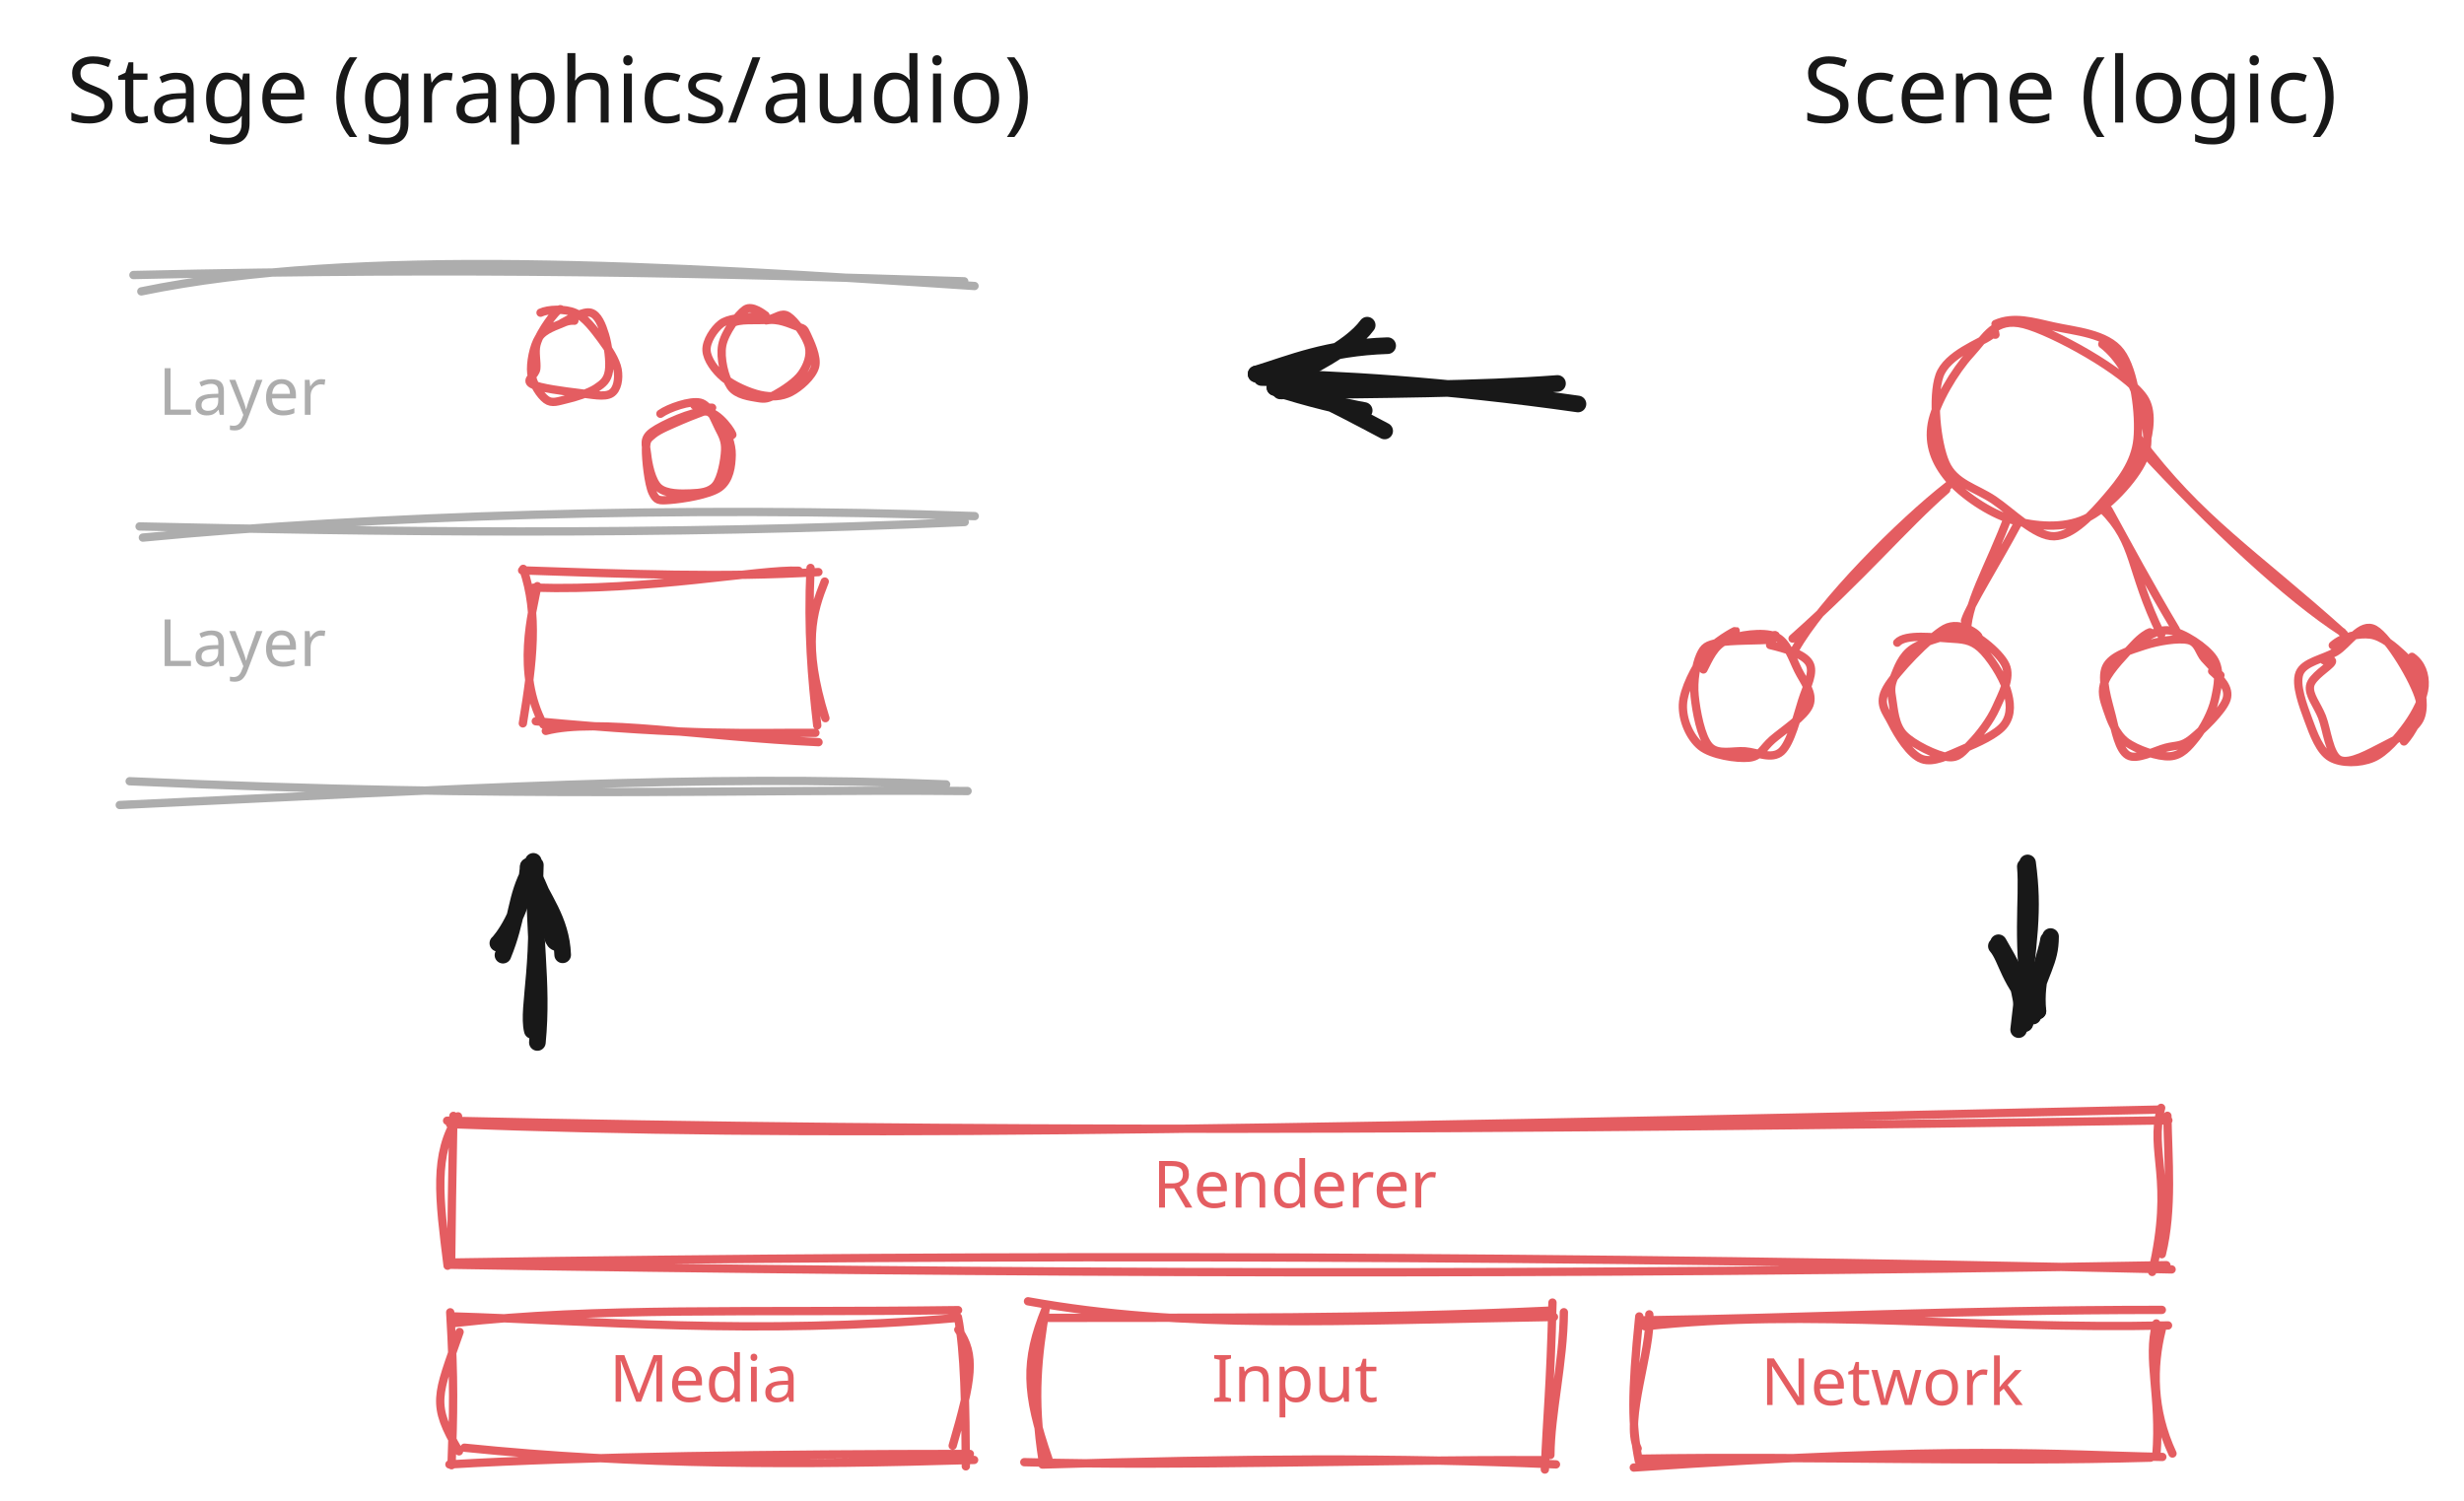
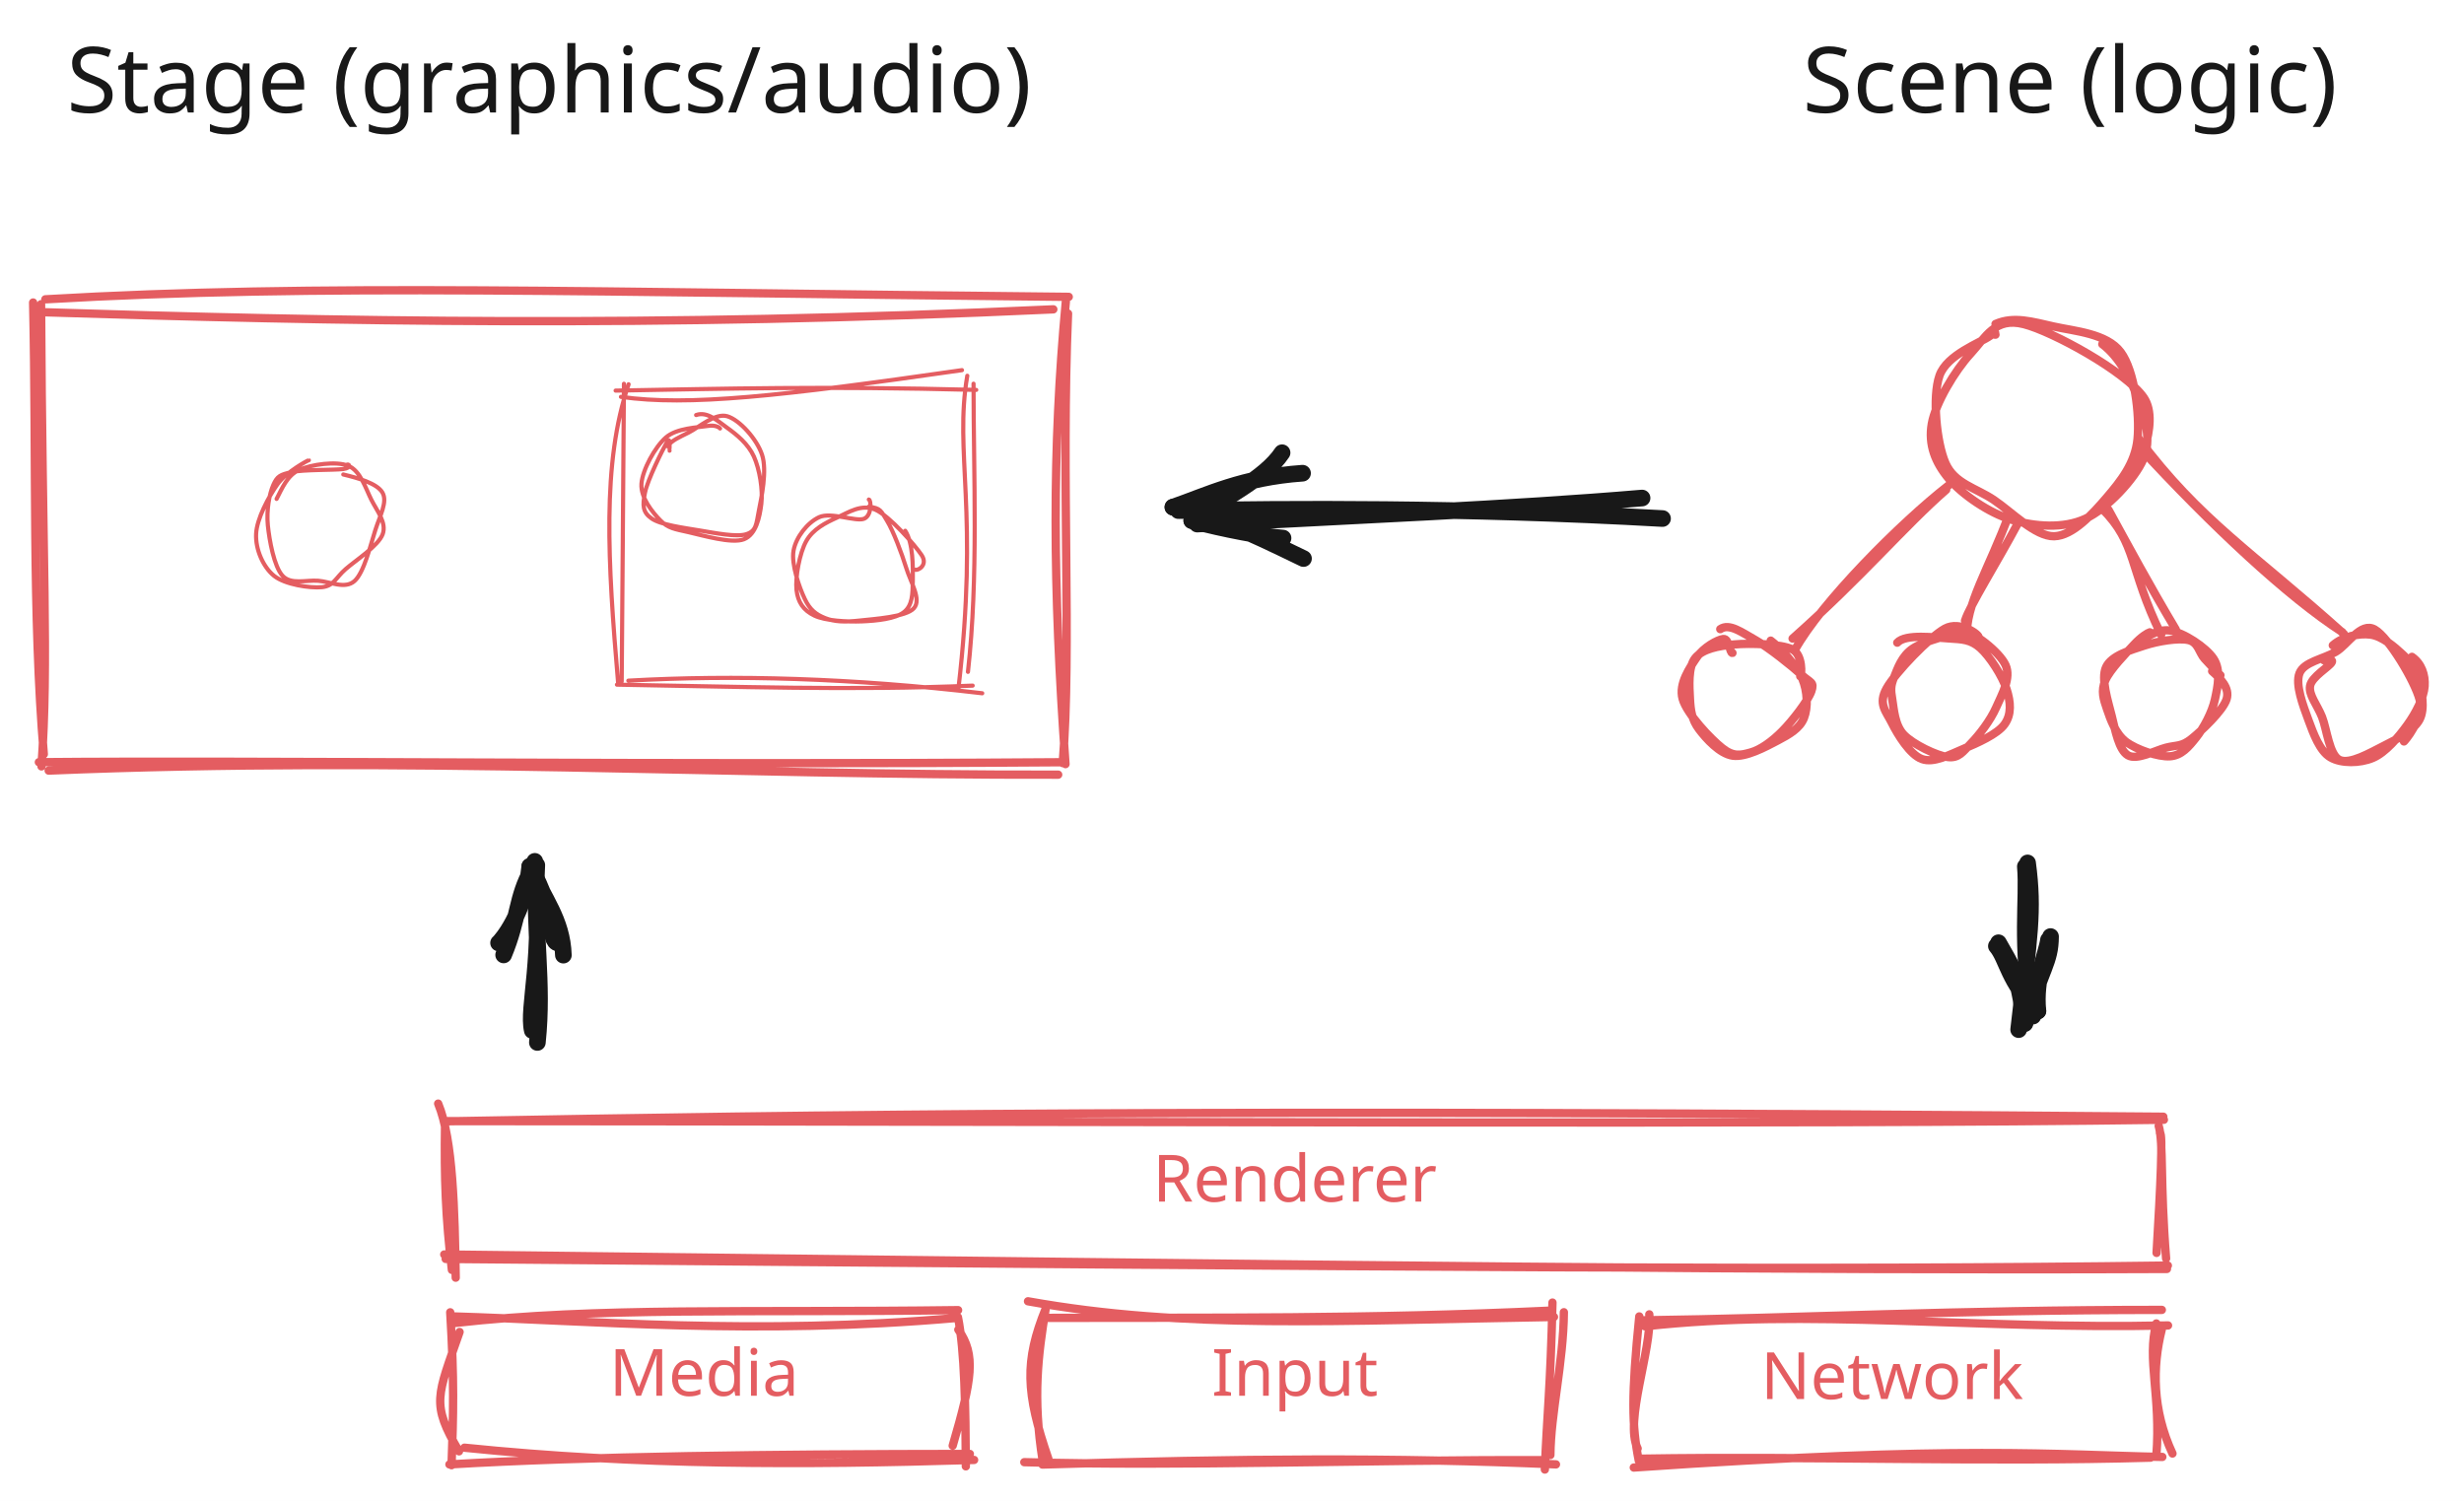
- <svg xmlns="http://www.w3.org/2000/svg" version="1.1" viewBox="0 0 592.335 360.837" width="592.335" height="360.837">
+ <svg xmlns="http://www.w3.org/2000/svg" version="1.1" viewBox="0 0 592.335 360.837" width="1184.669" height="721.674">
  <defs>
    <style class="style-fonts">
      @font-face {
        font-family: "Virgil";
        src: url("https://excalidraw.com/Virgil.woff2");
      }
      @font-face {
        font-family: "Cascadia";
        src: url("https://excalidraw.com/Cascadia.woff2");
      }
    </style>
  </defs>
  <rect x="0" y="0" width="592.335" height="360.837" fill="#ffffff" />
  <g stroke-linecap="round" transform="translate(108.0727 316.3165) rotate(0 61.98005 17.26027)">
    <path d="M0.68 0.15 C33.91 1.14, 73.18 4.8, 122 0.52 M1.25 1.74 C35.68 -2.16, 71.46 -0.68, 122.25 -1.35 M122.3 3.34 C126.56 9.4, 125.65 15.14, 120.95 31.24 M122.21 0.33 C123.84 8.4, 124.04 21.98, 124.11 36.2 M126.1 34.66 C84.74 35.91, 45.61 36, 3.58 31.72 M125.08 33.22 C77.24 33.26, 33.27 33.78, -0.03 35.74 M2.27 32.59 C-4.5 21.11, -2.99 19.37, 2.41 3.9 M0.48 35.93 C0.92 23.64, 1.15 15.63, 0.16 -0.83" stroke="#e45d61" stroke-width="2" fill="none" />
  </g>
  <g stroke-linecap="round" transform="translate(250.0776 316.3165) rotate(0 61.98005 17.26027)">
    <path d="M-2.95 -3.48 C34.84 3.31, 71 1.14, 123.49 0.29 M0.44 0.51 C41.37 0.4, 78.53 0.83, 122.47 -1.23 M123.13 -3.17 C122.67 17.25, 121.77 24.47, 121.3 36.97 M125.87 -0.85 C125.78 11.15, 122.69 23.59, 122.63 33.48 M121.06 34.71 C78.87 34.59, 33.94 36.24, -3.84 35.2 M123.97 35.73 C85.34 34.02, 48.36 34.31, 0.52 35.77 M1.96 34.43 C-3.57 18.46, -3.79 10.85, 1.28 -1.66 M0.58 34.88 C-1.86 19.64, -0.51 9.3, 1.31 -1.75" stroke="#e45d61" stroke-width="2" fill="none" />
  </g>
  <g stroke-linecap="round" transform="translate(394.4362 316.3165) rotate(0 61.98005 17.26027)">
    <path d="M1.02 2.54 C40.6 -1.86, 79.95 3.36, 126.75 2.33 M0.25 1.1 C37.43 0.62, 75.79 -1.42, 125.26 -1.41 M125.25 3.28 C122.99 12.24, 122.95 22.65, 127.82 33.12 M123.94 1.85 C121.62 10.52, 125.07 19.16, 123.95 33.55 M125.38 33.94 C99.9 33.46, 77.3 31.06, -1.68 36.49 M122.56 34.11 C82.94 35.25, 41.21 33.68, -0.02 34.36 M-0.75 31.91 C-4 25.32, 2.69 8.16, 2.05 -0.34 M-0.48 34.84 C-2.16 26.42, -2.27 19.08, -0.36 0.16" stroke="#e45d61" stroke-width="2" fill="none" />
  </g>
  <g stroke-linecap="round" transform="translate(108.0727 268.8554) rotate(0 206.3386 17.26027)">
-     <path d="M0.11 1.39 C84.81 4.57, 172.93 3.23, 411.32 -2.11 M-0.59 0.57 C123.32 3.35, 246.29 2.98, 413.19 0.48 M411.46 -2.52 C408.5 8.29, 414.59 14.41, 409.3 36.93 M412.96 -0.61 C413.1 9.57, 414.29 21.85, 411.62 32.66 M413.97 36.32 C272.84 33.01, 133.03 32.58, 1.08 34.66 M412.72 35.31 C270.88 37.86, 129.07 37.31, -0.42 35.19 M-0.47 35.43 C-2.5 19.07, -3.93 8.61, 2.04 -0.48 M0.38 34.96 C0.5 24.72, 0.59 15.84, 0.92 -0.59" stroke="#e45d61" stroke-width="2" fill="none" />
+     <path d="M-0.34 0.71 C88.08 -0.9, 180.63 -2.34, 411.98 -0.39 M-0.59 0.67 C161.25 0.73, 323.96 1.58, 412.12 0.34 M411.16 3.5 C411.91 3.5, 411.33 16.27, 410.36 32.35 M410.87 1.82 C412.07 6.02, 411.16 15.21, 412.65 33.7 M412.85 36.21 C320.35 36.6, 230.14 35.53, -1.28 32.73 M413.07 35.39 C329.31 36.49, 244.21 35.94, -0.93 33.8 M1.48 38.31 C1.23 22.05, 0.84 5.06, -2.74 -3.54 M0.56 36.44 C-0.95 23.91, -1.28 14.24, -1.09 1.62" stroke="#e45d61" stroke-width="2" fill="none" />
  </g>
  <g stroke-linecap="round" transform="translate(465.4357 76.68739) rotate(0 25.10584 25.10584)">
    <path d="M39.95 6.05 C44.04 9.11, 46.9 14.64, 48.54 19.26 C50.18 23.88, 51.91 28.96, 49.8 33.75 C47.68 38.55, 41.12 45.61, 35.86 48.03 C30.6 50.46, 23.7 49.91, 18.23 48.29 C12.75 46.67, 6.21 42.17, 2.99 38.33 C-0.22 34.48, -1.92 30.2, -1.04 25.21 C-0.17 20.22, 4.56 12.38, 8.24 8.38 C11.93 4.39, 14.14 -0.51, 21.08 1.24 C28.03 3, 45.63 12.67, 49.91 18.88 C54.19 25.1, 47.39 38.26, 46.76 38.54 M14.28 1.2 C18.66 -0.74, 23.23 0.68, 28.24 1.8 C33.25 2.93, 41.01 3.45, 44.37 7.96 C47.73 12.47, 48.99 23.03, 48.42 28.86 C47.85 34.69, 44.32 39.04, 40.98 42.94 C37.64 46.83, 32.88 52.14, 28.36 52.23 C23.84 52.32, 18.22 46.42, 13.86 43.49 C9.51 40.56, 4.43 39.62, 2.25 34.65 C0.08 29.67, -0.97 18.72, 0.81 13.62 C2.6 8.53, 10.7 5.71, 12.94 4.07 C15.19 2.43, 13.61 3.92, 14.27 3.77" stroke="#e45d61" stroke-width="2" fill="none" />
  </g>
-   <g stroke-linecap="round" transform="translate(405.0247 152.7895) rotate(0 14.51431 14.51431)">
-     <path d="M4.47 8.15 C5.8 5.59, 7.02 2.51, 9.89 1.18 C12.77 -0.14, 18.83 -0.99, 21.72 0.2 C24.61 1.39, 25.86 5.58, 27.23 8.32 C28.6 11.06, 30.99 13.86, 29.96 16.65 C28.93 19.43, 23.5 22.9, 21.06 25.03 C18.63 27.15, 18.22 29.1, 15.35 29.37 C12.48 29.64, 6.49 28.76, 3.85 26.64 C1.22 24.51, -0.61 20.29, -0.46 16.62 C-0.32 12.94, 2.59 7.55, 4.7 4.59 C6.82 1.63, 12.13 -1.21, 12.22 -1.15 M20.5 2.28 C23.98 3.11, 28.64 4.41, 29.92 6.64 C31.2 8.87, 29.31 12.14, 28.19 15.68 C27.06 19.22, 25.48 25.88, 23.19 27.9 C20.9 29.93, 17.35 28.05, 14.47 27.83 C11.58 27.61, 7.89 28.84, 5.88 26.61 C3.86 24.39, 2.73 18.13, 2.36 14.49 C2 10.85, 2.73 6.91, 3.68 4.78 C4.64 2.65, 5.29 2.34, 8.09 1.7 C10.89 1.07, 18.31 1.25, 20.5 0.97 C22.69 0.69, 21.87 -0.55, 21.22 0.02" stroke="#e45d61" stroke-width="2" fill="none" />
+   <g stroke-linecap="round" transform="translate(406.0247 152.7895) rotate(0 14.51431 14.51431)">
+     <path d="M19.65 1.22 C21.98 2.96, 25.87 7.2, 27.21 10.31 C28.54 13.41, 28.63 17.33, 27.64 19.83 C26.65 22.32, 24.12 23.77, 21.26 25.27 C18.4 26.78, 13.65 29.34, 10.5 28.88 C7.36 28.41, 4.1 24.77, 2.39 22.49 C0.68 20.2, 0.38 18.03, 0.23 15.18 C0.08 12.33, -0.27 7.58, 1.5 5.41 C3.27 3.23, 6.99 2.49, 10.87 2.14 C14.75 1.79, 22.14 2.03, 24.78 3.3 C27.43 4.58, 27.1 9.58, 26.75 9.8 M7.52 -1.54 C9.69 -3.05, 12.74 -0.73, 15.99 1.09 C19.23 2.92, 24.77 7.36, 27.01 9.41 C29.25 11.45, 30.19 11.11, 29.42 13.38 C28.65 15.64, 24.84 20.55, 22.4 23 C19.97 25.46, 17.21 27.44, 14.81 28.11 C12.4 28.78, 10.69 29.19, 7.97 27.04 C5.25 24.89, -0.51 18.85, -1.53 15.21 C-2.54 11.58, 0.24 7.64, 1.87 5.24 C3.5 2.85, 6.81 1.01, 8.24 0.83 C9.67 0.65, 9.8 4.33, 10.45 4.18" stroke="#e45d61" stroke-width="2" fill="none" />
  </g>
  <g stroke-linecap="round" transform="translate(452.8827 152.7895) rotate(0 14.51431 14.51431)">
    <path d="M3.21 1.71 C5.21 -0.47, 12.23 0.49, 15.56 0.69 C18.88 0.9, 20.81 0.93, 23.14 2.96 C25.46 5, 28.52 9.84, 29.5 12.9 C30.48 15.96, 30.74 18.95, 29 21.34 C27.27 23.74, 22.41 25.86, 19.09 27.26 C15.78 28.65, 12 30.73, 9.13 29.69 C6.27 28.65, 3.32 23.84, 1.91 21 C0.5 18.17, -1.46 16.45, 0.66 12.67 C2.78 8.89, 10.97 0.37, 14.66 -1.66 C18.34 -3.68, 23.17 -0.09, 22.79 0.53 M18.38 -1.46 C21.56 -0.96, 27.81 3.96, 29.24 7.09 C30.67 10.22, 28.35 14.18, 26.97 17.32 C25.58 20.46, 22.88 23.93, 20.94 25.92 C19 27.9, 18.04 29.55, 15.35 29.21 C12.66 28.87, 7.03 26.16, 4.8 23.85 C2.58 21.54, 2.4 17.64, 2.01 15.34 C1.61 13.04, 1.61 12.08, 2.44 10.04 C3.28 7.99, 4.23 4.92, 7 3.09 C9.78 1.26, 16.87 -0.46, 19.09 -0.95 C21.3 -1.44, 19.81 -0.49, 20.3 0.15" stroke="#e45d61" stroke-width="2" fill="none" />
  </g>
  <g stroke-linecap="round" transform="translate(504.6635 152.7895) rotate(0 14.51431 14.51431)">
    <path d="M7.91 2.87 C10.24 0.97, 13.68 -1.66, 16.94 -1.21 C20.2 -0.76, 25.67 2.82, 27.48 5.58 C29.29 8.34, 28.49 12.2, 27.79 15.36 C27.09 18.51, 25.08 22.24, 23.27 24.52 C21.46 26.8, 19.75 28.86, 16.95 29.03 C14.14 29.2, 8.96 27.44, 6.44 25.56 C3.93 23.68, 2.69 20.19, 1.86 17.73 C1.02 15.27, 0.36 13.39, 1.44 10.79 C2.52 8.2, 6.56 4.11, 8.34 2.18 C10.12 0.25, 11.69 -0.65, 12.15 -0.78 M27.13 8.57 C29.06 10.29, 31.43 12.58, 30.6 15.29 C29.77 18, 24.61 22.88, 22.17 24.83 C19.74 26.77, 18.56 26.3, 16.01 26.96 C13.46 27.62, 9.05 30.06, 6.88 28.79 C4.71 27.52, 3.86 22.87, 2.99 19.34 C2.11 15.8, 0.32 10.41, 1.63 7.59 C2.94 4.77, 7.54 3.5, 10.83 2.41 C14.13 1.33, 18.99 0.55, 21.4 1.08 C23.81 1.6, 24 4.14, 25.29 5.55 C26.58 6.96, 29 9.55, 29.12 9.54" stroke="#e45d61" stroke-width="2" fill="none" />
  </g>
  <g stroke-linecap="round" transform="translate(553.3061 152.7895) rotate(0 14.51431 14.51431)">
    <path d="M26.51 5.12 C28.83 6.74, 29.74 9.44, 29.56 12.17 C29.37 14.9, 27.47 18.61, 25.4 21.49 C23.32 24.37, 20.18 28.13, 17.1 29.43 C14.02 30.73, 9.5 30.81, 6.92 29.28 C4.34 27.75, 2.85 23.63, 1.61 20.26 C0.37 16.89, -1.6 11.76, -0.51 9.04 C0.59 6.32, 5.15 5.68, 8.16 3.93 C11.17 2.18, 14.2 -3.36, 17.57 -1.45 C20.93 0.46, 27.2 10.93, 28.36 15.42 C29.52 19.91, 24.53 25.71, 24.54 25.49 M7.49 2.36 C9.9 0.22, 13.76 -0.59, 16.57 -0.22 C19.37 0.15, 22.39 2.77, 24.33 4.59 C26.26 6.4, 27.52 8.04, 28.18 10.65 C28.85 13.26, 29.75 17.57, 28.33 20.23 C26.91 22.88, 22.85 24.96, 19.64 26.57 C16.43 28.18, 11.55 31.06, 9.09 29.89 C6.64 28.72, 6.07 22.54, 4.9 19.57 C3.72 16.61, 1.64 14.28, 2.03 12.09 C2.42 9.89, 6.69 7.47, 7.23 6.42 C7.78 5.37, 5.17 6.48, 5.3 5.77" stroke="#e45d61" stroke-width="2" fill="none" />
  </g>
  <g stroke-linecap="round">
    <g transform="translate(469.3584 115.9153) rotate(0 -19.69985 20.55656)">
      <path d="M-0.97 0.81 C-12.59 9.87, -31.62 29.03, -37.86 40.31 M-1.5 1.82 C-11.55 10.57, -21.5 22.59, -38.43 37.6" stroke="#e45d61" stroke-width="2" fill="none" />
    </g>
  </g>
  <mask />
  <g stroke-linecap="round">
    <g transform="translate(481.9114 124.5454) rotate(0 -3.140288 13.96382)">
      <path d="M3.25 1.14 C-2.01 10.99, -8.36 20.97, -9.53 24.68 M1.12 -1.08 C-3.73 12.19, -9.52 20.72, -9.1 29.01" stroke="#e45d61" stroke-width="2" fill="none" />
    </g>
  </g>
  <mask />
  <g stroke-linecap="round">
    <g transform="translate(507.8018 122.9763) rotate(0 6.38772 14.46397)">
      <path d="M-2.48 -0.7 C6.02 7.82, 3.85 13.47, 11.73 29.63 M-0.92 -0.41 C3.66 7.95, 8.99 17.87, 15.25 28.35" stroke="#e45d61" stroke-width="2" fill="none" />
    </g>
  </g>
  <mask />
  <g stroke-linecap="round">
    <g transform="translate(514.8628 108.0697) rotate(0 23.84144 20.78025)">
      <path d="M-0.84 -2.77 C13.99 17.11, 26.69 24.66, 48.61 44.34 M-0.93 -0.91 C16.94 18.54, 35.2 35.5, 48.2 43.89" stroke="#e45d61" stroke-width="2" fill="none" />
    </g>
  </g>
  <mask />
-   <g stroke-linecap="round">
-     <g transform="translate(230.8529 189.6637) rotate(0 -100.1553 0.9712513)">
-       <path d="M-3.41 -1.09 C-63.92 -3.62, -118.65 0, -202.06 3.87 M1.75 0.51 C-53.62 -0.03, -105.08 2.47, -199.68 -1.85" stroke="#adadad" stroke-width="2" fill="none" />
-     </g>
-   </g>
-   <mask />
-   <g stroke-linecap="round">
-     <g transform="translate(230.8529 125.33) rotate(0 -96.91142 0.826029)">
-       <path d="M3.47 -1.25 C-66.78 -3.81, -142.68 -1.27, -196.51 3.91 M1.06 0.17 C-73.44 3.6, -143.19 2.44, -197.3 1.23" stroke="#adadad" stroke-width="2" fill="none" />
-     </g>
-   </g>
-   <mask />
-   <g stroke-linecap="round">
-     <g transform="translate(230.8529 66.48814) rotate(0 -97.68317 0.2730568)">
-       <path d="M3.42 2.27 C-71.78 -2.73, -145.11 -7.1, -196.88 3.56 M0.94 1.14 C-60.42 -0.82, -116.44 -2.24, -198.78 -0.37" stroke="#adadad" stroke-width="2" fill="none" />
-     </g>
-   </g>
-   <mask />
-   <g stroke-linecap="round" transform="translate(126.5068 75.90283) rotate(0 10.59153 10.59153)">
-     <path d="M8.55 1.77 C10.4 0.78, 13.77 -1.19, 15.5 -0.72 C17.24 -0.25, 18.21 2.26, 18.93 4.6 C19.66 6.94, 20.23 11.18, 19.87 13.32 C19.52 15.46, 18.5 16.3, 16.8 17.43 C15.1 18.56, 11.67 19.64, 9.66 20.09 C7.66 20.55, 6.2 21.21, 4.79 20.17 C3.39 19.13, 1.51 16.34, 1.22 13.86 C0.93 11.37, 1.77 7.28, 3.04 5.26 C4.31 3.24, 7.42 2.4, 8.85 1.73 C10.27 1.05, 11.45 1.18, 11.57 1.2 M3.44 -0.73 C5.27 -1.6, 9.3 -1.75, 11.73 -0.69 C14.17 0.38, 16.34 3.38, 18.05 5.66 C19.75 7.93, 21.58 10.77, 21.97 12.95 C22.35 15.12, 21.94 17.77, 20.37 18.71 C18.8 19.65, 15.73 18.95, 12.56 18.57 C9.39 18.19, 3.05 17.39, 1.36 16.42 C-0.33 15.45, 2.23 14.34, 2.41 12.76 C2.59 11.18, 1.98 8.81, 2.45 6.95 C2.92 5.1, 4.25 3.05, 5.22 1.63 C6.19 0.21, 7.8 -1.73, 8.26 -1.56" stroke="#e45d61" stroke-width="2" fill="none" />
-   </g>
-   <g stroke-linecap="round" transform="translate(153.9663 97.87045) rotate(0 10.59153 10.59153)">
-     <path d="M4.8 1.6 C6.75 0.19, 12.01 -1.64, 14.34 -1.07 C16.67 -0.51, 17.78 3.06, 18.79 4.98 C19.79 6.9, 20.47 8.16, 20.35 10.46 C20.24 12.75, 19.48 17.04, 18.1 18.76 C16.72 20.48, 14.35 20.66, 12.07 20.75 C9.78 20.85, 6.13 20.92, 4.38 19.35 C2.63 17.77, 1.82 13.54, 1.58 11.3 C1.34 9.06, 0.55 7.62, 2.91 5.91 C5.28 4.2, 12.56 0.9, 15.75 1.04 C18.94 1.17, 22.43 6.59, 22.07 6.74 M12.96 -0.43 C14.98 -0.2, 17.85 1.91, 19.34 3.9 C20.83 5.89, 21.99 8.96, 21.93 11.53 C21.87 14.1, 21.47 17.54, 19 19.33 C16.52 21.13, 9.78 22.11, 7.1 22.31 C4.41 22.51, 3.84 22.55, 2.88 20.53 C1.92 18.51, 1.29 12.51, 1.32 10.18 C1.36 7.85, 1.69 7.71, 3.1 6.54 C4.51 5.37, 7.44 4.23, 9.79 3.18 C12.13 2.13, 16.56 0.59, 17.17 0.22 C17.79 -0.15, 13.55 0.62, 13.46 0.97" stroke="#e45d61" stroke-width="2" fill="none" />
-   </g>
-   <g stroke-linecap="round" transform="translate(172.7957 75.11828) rotate(0 10.59153 10.59153)">
-     <path d="M3.04 2.72 C4.73 1.4, 9.32 2.04, 11.59 1.74 C13.86 1.44, 15 -0.17, 16.68 0.9 C18.36 1.97, 21.12 5.85, 21.66 8.16 C22.2 10.46, 21.26 12.82, 19.93 14.74 C18.6 16.67, 15.42 18.72, 13.66 19.69 C11.91 20.66, 11.23 20.89, 9.42 20.57 C7.62 20.25, 4.27 19.9, 2.84 17.79 C1.41 15.67, 0.25 10.96, 0.83 7.88 C1.42 4.8, 4.62 0.49, 6.35 -0.71 C8.08 -1.9, 11.01 0.6, 11.22 0.69 M11.39 1.9 C14.25 1.34, 17.13 2.78, 18.75 3.35 C20.38 3.92, 20.43 3.69, 21.16 5.31 C21.89 6.92, 23.79 10.74, 23.14 13.05 C22.49 15.36, 19.45 18.04, 17.25 19.17 C15.05 20.29, 12.61 20.39, 9.94 19.82 C7.27 19.24, 3.38 17.5, 1.24 15.72 C-0.91 13.93, -2.83 11.27, -2.95 9.11 C-3.07 6.95, -1.19 4.08, 0.51 2.74 C2.22 1.4, 5.75 1.27, 7.25 1.07 C8.75 0.86, 8.85 1.43, 9.54 1.52" stroke="#e45d61" stroke-width="2" fill="none" />
-   </g>
-   <g stroke-linecap="round" transform="translate(127.2914 137.8829) rotate(0 33.73597 18.4371)">
-     <path d="M1.06 3.39 C28.55 4.26, 55.66 -1.11, 64.69 -0.67 M-1.77 -0.76 C24.05 0.12, 46.6 1.01, 69.45 -0.35 M70.97 1.93 C68.08 9.18, 65.61 17.03, 71.13 34.77 M67.56 -1.35 C66.86 13.78, 67.85 25.02, 69.17 36.53 M69.48 40.54 C40.51 39.2, 16.07 34.65, 3.92 37.83 M68.73 38.3 C53.11 38.22, 40 39.13, 1.51 35.51 M3.34 36.3 C-3.37 23.7, 0.7 9.26, 1.89 3.03 M-1.6 36.02 C0.86 21.08, 2.2 9.64, -1.51 -1.13" stroke="#e45d61" stroke-width="2" fill="none" />
-   </g>
-   <g transform="translate(36.67496 86.10208) rotate(0 21.57533 9.806969)">
-     <text x="21.575" y="13.614" font-family="Virgil, Papyrus, Segoe UI Emoji" font-size="15.691px" fill="#adadad" text-anchor="middle" style="white-space: pre;" direction="ltr">Layer</text>
-   </g>
-   <g transform="translate(36.67496 146.513) rotate(0 21.57533 9.806969)">
-     <text x="21.575" y="13.614" font-family="Virgil, Papyrus, Segoe UI Emoji" font-size="15.691px" fill="#adadad" text-anchor="middle" style="white-space: pre;" direction="ltr">Layer</text>
-   </g>
  <g transform="translate(10 10) rotate(0 121.9987 13.72976)">
-     <text x="121.999" y="19.46" font-family="Virgil, Papyrus, Segoe UI Emoji" font-size="21.968px" fill="#181818" text-anchor="middle" style="white-space: pre;" direction="ltr">Stage (graphics/audio)</text>
+     <text x="121.999" y="0" font-family="Virgil, Segoe UI Emoji" font-size="21.968px" fill="#181818" text-anchor="middle" style="white-space: pre;" direction="ltr" dominant-baseline="text-before-edge">Stage (graphics/audio)</text>
  </g>
  <g transform="translate(431.6997 10) rotate(0 65.90283 13.72976)">
-     <text x="65.903" y="19.46" font-family="Virgil, Papyrus, Segoe UI Emoji" font-size="21.968px" fill="#181818" text-anchor="middle" style="white-space: pre;" direction="ltr">Scene (logic)</text>
+     <text x="65.903" y="0" font-family="Virgil, Segoe UI Emoji" font-size="21.968px" fill="#181818" text-anchor="middle" style="white-space: pre;" direction="ltr" dominant-baseline="text-before-edge">Scene (logic)</text>
  </g>
  <g stroke-linecap="round">
-     <g transform="translate(377.5652 95.51677) rotate(0 -36.25673 -1.582902)">
-       <path d="M-3.15 -3.33 C-21.74 -1.9, -46.2 -1.84, -69.75 -1.53 M1.77 1.6 C-30.56 -3.01, -56.88 -4.45, -74.28 -4.76" stroke="#181818" stroke-width="4" fill="none" />
+     <g transform="translate(397.8966 123.0604) rotate(0 -56.42244 -0.198282)">
+       <path d="M-3.15 -3.33 C-34.61 -0.65, -71.98 0.84, -110.08 2.93 M1.77 1.6 C-46.55 -1.12, -88.87 -0.79, -114.61 -0.31" stroke="#181818" stroke-width="4" fill="none" />
    </g>
-     <g transform="translate(377.5652 95.51677) rotate(0 -36.25673 -1.582902)">
-       <path d="M-48.9 -17.34 C-53.19 -11.51, -63.44 -7.24, -71.07 -2.37 M-43.98 -12.42 C-58.61 -11.93, -67.3 -8.14, -75.6 -5.6" stroke="#181818" stroke-width="4" fill="none" />
+     <g transform="translate(397.8966 123.0604) rotate(0 -56.42244 -0.198282)">
+       <path d="M-89.69 -14.22 C-93.83 -7.96, -103.93 -3.26, -111.4 2.09 M-84.77 -9.3 C-99.22 -8.28, -107.72 -3.97, -115.93 -1.14" stroke="#181818" stroke-width="4" fill="none" />
    </g>
-     <g transform="translate(377.5652 95.51677) rotate(0 -36.25673 -1.582902)">
-       <path d="M-49.62 3.17 C-53.81 2.44, -63.83 0.15, -71.07 -2.37 M-44.7 8.09 C-59.15 0.43, -67.56 -3.92, -75.6 -5.6" stroke="#181818" stroke-width="4" fill="none" />
+     <g transform="translate(397.8966 123.0604) rotate(0 -56.42244 -0.198282)">
+       <path d="M-89.46 6.3 C-93.8 6, -103.97 4.13, -111.4 2.09 M-84.54 11.22 C-99.18 4.09, -107.78 0.27, -115.93 -1.14" stroke="#181818" stroke-width="4" fill="none" />
    </g>
  </g>
  <mask />
  <g stroke-linecap="round">
    <g transform="translate(487.4033 208.7247) rotate(0 -0.4156885 18.762)">
      <path d="M0.02 -1.27 C1.56 10.37, 0.46 16.27, -2.13 38.8 M-0.52 -0.4 C0.17 7.46, -1.85 18.17, 1.3 35.55" stroke="#181818" stroke-width="4" fill="none" />
    </g>
    <g transform="translate(487.4033 208.7247) rotate(0 -0.4156885 18.762)">
      <path d="M-6.98 17.92 C-3.62 24.01, -2.36 24.64, -0.66 37.32 M-7.48 18.72 C-4.85 21.79, -4.68 27.37, 2.5 34.33" stroke="#181818" stroke-width="4" fill="none" />
    </g>
    <g transform="translate(487.4033 208.7247) rotate(0 -0.4156885 18.762)">
      <path d="M5.54 16.43 C5.5 22.68, 3.33 23.72, -0.66 37.32 M5.04 17.24 C4.61 20.5, 1.72 26.44, 2.5 34.33" stroke="#181818" stroke-width="4" fill="none" />
    </g>
  </g>
  <mask />
  <g transform="translate(147.3006 323.3775) rotate(0 21.96761 9.806969)">
-     <text x="21.968" y="13.614" font-family="Virgil, Papyrus, Segoe UI Emoji" font-size="15.691px" fill="#e45d61" text-anchor="middle" style="white-space: pre;" direction="ltr">Media</text>
+     <text x="21.968" y="0" font-family="Virgil, Segoe UI Emoji" font-size="15.691px" fill="#e45d61" text-anchor="middle" style="white-space: pre;" direction="ltr" dominant-baseline="text-before-edge">Media</text>
  </g>
  <g transform="translate(290.0901 323.3775) rotate(0 21.18305 9.806969)">
-     <text x="21.183" y="13.614" font-family="Virgil, Papyrus, Segoe UI Emoji" font-size="15.691px" fill="#e45d61" text-anchor="middle" style="white-space: pre;" direction="ltr">Input</text>
+     <text x="21.183" y="0" font-family="Virgil, Segoe UI Emoji" font-size="15.691px" fill="#e45d61" text-anchor="middle" style="white-space: pre;" direction="ltr" dominant-baseline="text-before-edge">Input</text>
  </g>
  <g transform="translate(424.2494 324.1621) rotate(0 30.59774 9.806969)">
-     <text x="30.598" y="13.614" font-family="Virgil, Papyrus, Segoe UI Emoji" font-size="15.691px" fill="#e45d61" text-anchor="middle" style="white-space: pre;" direction="ltr">Network</text>
+     <text x="30.598" y="0" font-family="Virgil, Segoe UI Emoji" font-size="15.691px" fill="#e45d61" text-anchor="middle" style="white-space: pre;" direction="ltr" dominant-baseline="text-before-edge">Network</text>
  </g>
  <g transform="translate(277.9294 276.701) rotate(0 33.3437 9.806969)">
-     <text x="33.344" y="13.614" font-family="Virgil, Papyrus, Segoe UI Emoji" font-size="15.691px" fill="#e45d61" text-anchor="middle" style="white-space: pre;" direction="ltr">Renderer</text>
+     <text x="33.344" y="0" font-family="Virgil, Segoe UI Emoji" font-size="15.691px" fill="#e45d61" text-anchor="middle" style="white-space: pre;" direction="ltr" dominant-baseline="text-before-edge">Renderer</text>
  </g>
  <g stroke-linecap="round">
-     <g transform="translate(129.9033 248.7247) rotate(0 -1.256493 -19.87745)">
-       <path d="M-1.94 -0.98 C-3.32 -6.48, 0.71 -18.23, -1.69 -41.65 M-0.72 1.89 C0.73 -12.86, -1.89 -24.02, -1.21 -40.75" stroke="#181818" stroke-width="4" fill="none" />
+     <g transform="translate(129.9033 248.7247) rotate(0 -1.205414 -19.87745)">
+       <path d="M-1.94 -0.98 C-3.25 -6.48, 0.86 -18.24, -1.34 -41.65 M-0.72 1.89 C0.83 -12.87, -1.7 -24.03, -0.86 -40.75" stroke="#181818" stroke-width="4" fill="none" />
    </g>
-     <g transform="translate(129.9033 248.7247) rotate(0 -1.256493 -19.87745)">
-       <path d="M4.14 -22.05 C1.5 -22.43, 3.88 -29.12, -2.89 -40.43 M5.36 -19.18 C5.04 -27.69, 0.42 -32.74, -2.41 -39.53" stroke="#181818" stroke-width="4" fill="none" />
+     <g transform="translate(129.9033 248.7247) rotate(0 -1.205414 -19.87745)">
+       <path d="M4.3 -21.99 C1.71 -22.38, 4.12 -29.09, -2.55 -40.43 M5.53 -19.11 C5.26 -27.65, 0.68 -32.72, -2.07 -39.53" stroke="#181818" stroke-width="4" fill="none" />
    </g>
-     <g transform="translate(129.9033 248.7247) rotate(0 -1.256493 -19.87745)">
-       <path d="M-10.22 -21.97 C-9.59 -22.48, -3.96 -29.19, -2.89 -40.43 M-8.99 -19.1 C-5.38 -27.89, -6.07 -32.96, -2.41 -39.53" stroke="#181818" stroke-width="4" fill="none" />
+     <g transform="translate(129.9033 248.7247) rotate(0 -1.205414 -19.87745)">
+       <path d="M-10.05 -22.04 C-9.39 -22.54, -3.71 -29.23, -2.55 -40.43 M-8.83 -19.16 C-5.16 -27.94, -5.8 -33, -2.07 -39.53" stroke="#181818" stroke-width="4" fill="none" />
    </g>
  </g>
  <mask />
+   <g stroke-linecap="round" transform="translate(10.07273 72.85541) rotate(0 122.8386 55.76027)">
+     <path d="M-1.53 2.15 C70.46 4.43, 146.91 5.95, 243.14 1.51 M0.83 -0.9 C66.61 -4.73, 131.77 -2.58, 246.85 -1.49 M246.68 2.53 C245 42.03, 247.63 83.32, 245.4 110.6 M246.15 -0.33 C242.82 35.19, 242.98 68.01, 246.07 110.84 M244.31 113.38 C165.53 113.57, 87.63 108.83, 1.63 112.4 M245.43 110.39 C148.04 111.11, 51.7 109.89, -0.73 110.38 M0.46 108.46 C-2.39 74.92, -1.26 38.25, -2.11 -0.13 M-0.1 111.39 C1.67 86.43, 0.09 61.79, -0.2 0.27" stroke="#e45d61" stroke-width="2" fill="none" />
+   </g>
+   <g stroke-linecap="round" transform="translate(149.0727 92.85541) rotate(0 42.33864 35.26027)">
+     <path d="M0.2 2.55 C16.26 4.86, 38.57 2.4, 82.18 -3.87 M-1.08 1.05 C24.87 0.6, 49.08 -0.07, 85.61 0.88 M83.46 -2.52 C80.27 16.03, 86.36 29.89, 81.3 72.93 M84.96 -0.61 C84.96 21.59, 86.16 45.89, 83.62 68.66 M87.05 73.81 C55.98 70.14, 27.33 69.35, 1.98 70.78 M84.75 71.97 C55.95 73.2, 27.19 72.18, -0.76 71.74 M-0.47 71.43 C-2.98 42.03, -4.41 18.52, 2.04 -0.48 M0.38 70.96 C0.58 50.03, 0.67 30.46, 0.92 -0.59" stroke="#e45d61" stroke-width="1" fill="none" />
+   </g>
+   <g stroke-linecap="round" transform="translate(155.0247 100.7895) rotate(0 14.51431 14.51431)">
+     <path d="M12.32 -1.01 C14.98 -1.96, 17.45 0.38, 19.76 2.04 C22.08 3.7, 24.84 5.93, 26.21 8.97 C27.58 12.01, 28.4 16.98, 28 20.3 C27.6 23.61, 26.72 27.71, 23.81 28.85 C20.9 29.99, 13.89 27.92, 10.54 27.16 C7.19 26.4, 5.6 26.24, 3.71 24.3 C1.82 22.37, -1.04 18.85, -0.82 15.53 C-0.6 12.21, 2.39 6.71, 5.04 4.39 C7.68 2.07, 12.86 1.98, 15.04 1.62 C17.21 1.26, 18.05 2.17, 18.07 2.22 M5.43 6.49 C6.53 5.05, 8.16 4.38, 10.56 3.18 C12.96 1.98, 16.9 -1.61, 19.84 -0.71 C22.77 0.18, 26.92 4.75, 28.17 8.55 C29.43 12.34, 28.02 18.87, 27.39 22.05 C26.77 25.23, 26.81 26.84, 24.43 27.62 C22.05 28.4, 16.92 27.36, 13.12 26.73 C9.31 26.1, 3.8 25.38, 1.62 23.86 C-0.57 22.34, -0.59 20.7, 0.03 17.64 C0.64 14.58, 4.32 7.18, 5.31 5.49 C6.29 3.81, 5.84 7.39, 5.93 7.56" stroke="#e45d61" stroke-width="1" fill="none" />
+   </g>
+   <g stroke-linecap="round" transform="translate(191.0247 121.7895) rotate(0 14.51431 14.51431)">
+     <path d="M26.59 5.81 C28.51 8.74, 28.46 14.57, 28.41 17.83 C28.36 21.08, 28.33 23.73, 26.29 25.36 C24.25 26.98, 19.78 27.45, 16.19 27.59 C12.6 27.73, 7.36 27.46, 4.74 26.2 C2.12 24.94, 0.78 23.01, 0.45 20.02 C0.13 17.04, 1.17 11.19, 2.8 8.29 C4.42 5.4, 7.43 3.9, 10.2 2.64 C12.98 1.39, 16.05 -0.74, 19.44 0.76 C22.83 2.26, 28.94 9.26, 30.53 11.66 C32.13 14.06, 29.63 15.45, 29.02 15.17 M17.82 0.01 C20.74 0.41, 20.71 0.95, 22.21 3.4 C23.71 5.85, 25.75 11.22, 26.82 14.72 C27.9 18.23, 30.55 22.32, 28.68 24.43 C26.81 26.54, 19.16 27, 15.6 27.4 C12.04 27.79, 9.52 27.69, 7.32 26.8 C5.12 25.92, 3.65 24.81, 2.39 22.1 C1.12 19.4, -0.85 13.84, -0.26 10.58 C0.33 7.31, 3.11 3.81, 5.92 2.53 C8.74 1.26, 14.64 3.64, 16.63 2.94 C18.62 2.23, 18.41 -1.63, 17.84 -1.7" stroke="#e45d61" stroke-width="1" fill="none" />
+   </g>
+   <g stroke-linecap="round" transform="translate(62.02473 111.7895) rotate(0 14.51431 14.51431)">
+     <path d="M4.47 8.15 C5.8 5.59, 7.02 2.51, 9.89 1.18 C12.77 -0.14, 18.83 -0.99, 21.72 0.2 C24.61 1.39, 25.86 5.58, 27.23 8.32 C28.6 11.06, 30.99 13.86, 29.96 16.65 C28.93 19.43, 23.5 22.9, 21.06 25.03 C18.63 27.15, 18.22 29.1, 15.35 29.37 C12.48 29.64, 6.49 28.76, 3.85 26.64 C1.22 24.51, -0.61 20.29, -0.46 16.62 C-0.32 12.94, 2.59 7.55, 4.7 4.59 C6.82 1.63, 12.13 -1.21, 12.22 -1.15 M20.5 2.28 C23.98 3.11, 28.64 4.41, 29.92 6.64 C31.2 8.87, 29.31 12.14, 28.19 15.68 C27.06 19.22, 25.48 25.88, 23.19 27.9 C20.9 29.93, 17.35 28.05, 14.47 27.83 C11.58 27.61, 7.89 28.84, 5.88 26.61 C3.86 24.39, 2.73 18.13, 2.36 14.49 C2 10.85, 2.73 6.91, 3.68 4.78 C4.64 2.65, 5.29 2.34, 8.09 1.7 C10.89 1.07, 18.31 1.25, 20.5 0.97 C22.69 0.69, 21.87 -0.55, 21.22 0.02" stroke="#e45d61" stroke-width="1" fill="none" />
+   </g>
</svg>
